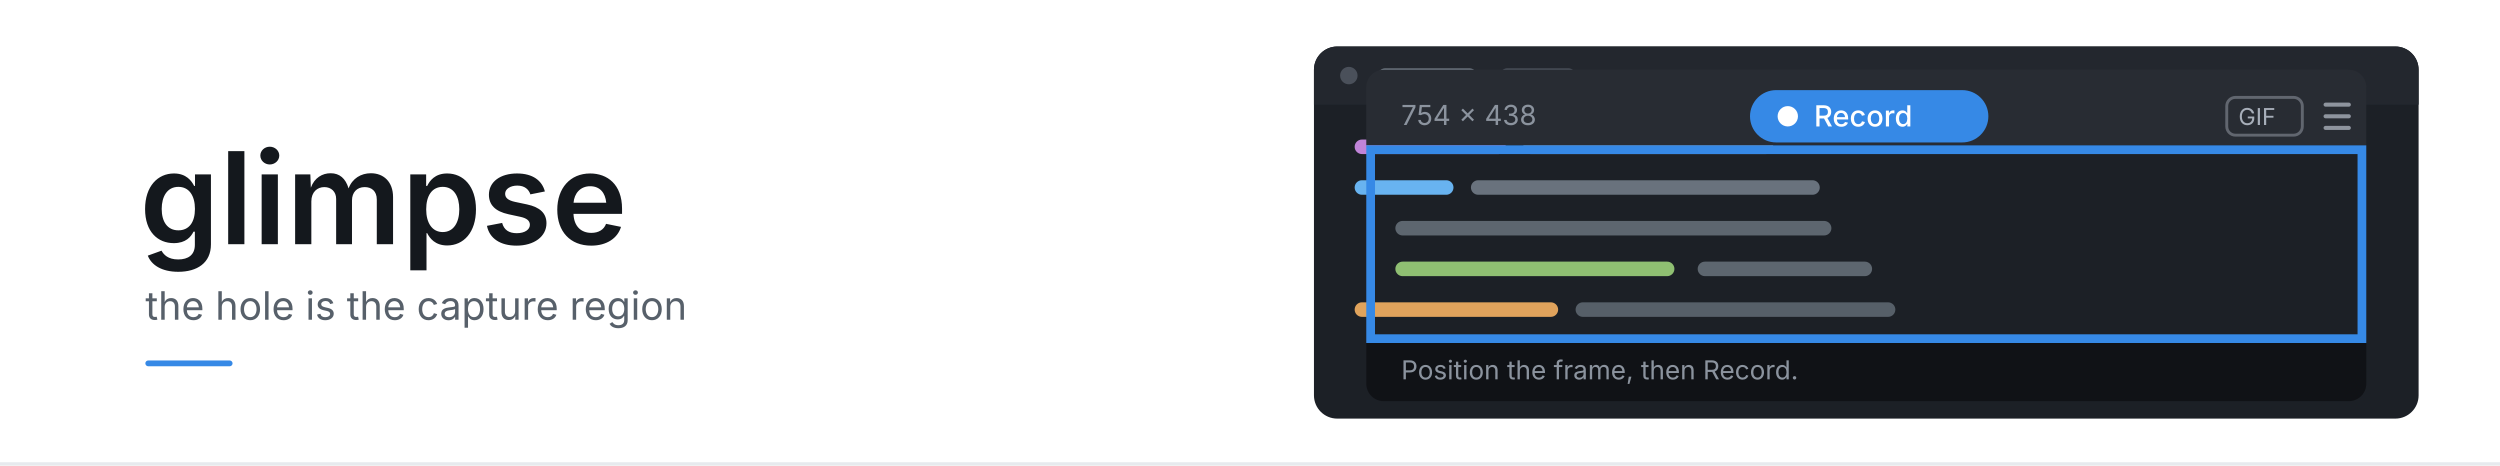
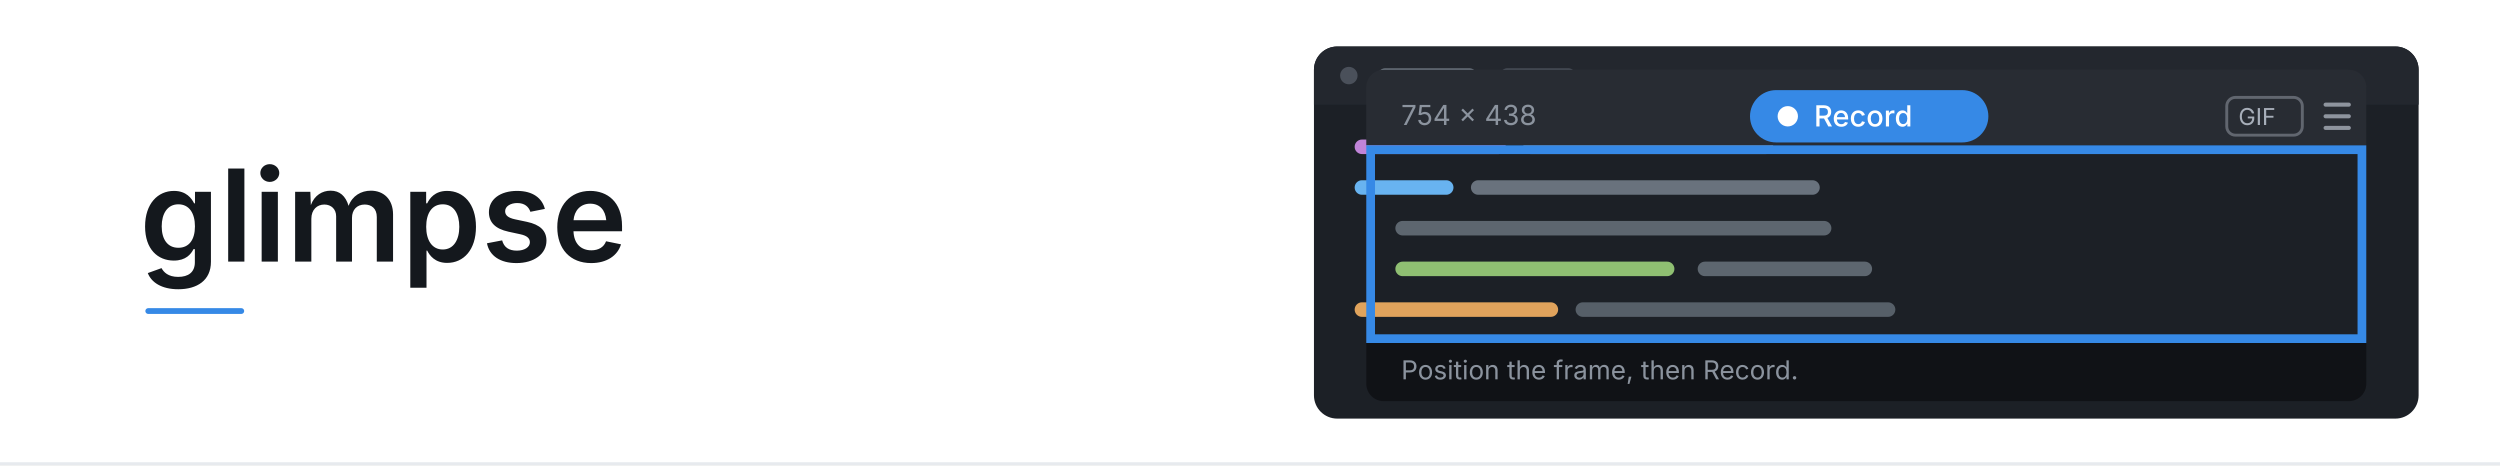
- <svg xmlns="http://www.w3.org/2000/svg" width="860" height="160" viewBox="0 0 860 160" role="img" aria-label="glimpse — the hole is the capture region">
+ <svg xmlns="http://www.w3.org/2000/svg" width="860" height="160" viewBox="0 0 860 160" role="img" aria-label="glimpse">
  <rect width="860" height="160" fill="#ffffff" />
-   <text x="48" y="84" font-family="Inter, ui-sans-serif, -apple-system, Segoe UI, Roboto, Helvetica, Arial, sans-serif" font-size="44" font-weight="600" fill="#14181d">glimpse</text>
-   <text x="50" y="110" font-family="Inter, ui-sans-serif, -apple-system, Segoe UI, Roboto, Helvetica, Arial, sans-serif" font-size="13.5" fill="#57606a">the hole is the capture region</text>
-   <rect x="50" y="124" width="30" height="2" rx="1" fill="#3689e6" />
+   <text x="48" y="90" font-family="Inter, ui-sans-serif, -apple-system, Segoe UI, Roboto, Helvetica, Arial, sans-serif" font-size="44" font-weight="600" fill="#14181d">glimpse</text>
+   <rect x="50" y="106" width="34" height="2" rx="1" fill="#3689e6" />
  <rect x="452" y="16" width="380" height="128" rx="8" fill="#1c2026" />
  <path d="M452 24 a8 8 0 0 1 8 -8 h364 a8 8 0 0 1 8 8 v12 h-380 Z" fill="#23272e" />
  <circle cx="464" cy="26" r="3" fill="#4a505a" />
  <rect x="474" y="23.5" width="34" height="5" rx="2.5" fill="#6d7681" />
  <rect x="516" y="23.5" width="26" height="5" rx="2.5" fill="#4a505a" />
  <g>
    <rect x="466" y="48" width="52" height="5" rx="2.5" fill="#c084d8" />
    <rect x="524" y="48" width="86" height="5" rx="2.5" fill="#7f8894" />
    <rect x="466" y="62" width="34" height="5" rx="2.5" fill="#68b3f0" />
    <rect x="506" y="62" width="120" height="5" rx="2.5" fill="#69727d" />
    <rect x="480" y="76" width="150" height="5" rx="2.5" fill="#5d666f" />
    <rect x="480" y="90" width="96" height="5" rx="2.5" fill="#8fbf72" />
    <rect x="584" y="90" width="60" height="5" rx="2.5" fill="#5d666f" />
    <rect x="466" y="104" width="70" height="5" rx="2.5" fill="#e0a35c" />
    <rect x="542" y="104" width="110" height="5" rx="2.5" fill="#565f68" />
    <rect x="480" y="118" width="132" height="5" rx="2.5" fill="#4f575f" />
  </g>
  <path d="M470 30 a6 6 0 0 1 6 -6 h332 a6 6 0 0 1 6 6 v20 h-344 Z" fill="#282c33" />
  <text x="482" y="43" font-family="Inter, ui-sans-serif, -apple-system, Segoe UI, Roboto, Helvetica, Arial, sans-serif" font-size="9.5" fill="#8b939e">754 × 438</text>
  <rect x="602" y="31" width="82" height="18" rx="9" fill="#3689e6" />
  <circle cx="615" cy="40" r="3.5" fill="#ffffff" />
  <text x="624" y="43.5" font-family="Inter, ui-sans-serif, -apple-system, Segoe UI, Roboto, Helvetica, Arial, sans-serif" font-size="10" font-weight="500" fill="#ffffff">Record</text>
  <rect x="766" y="33.5" width="26" height="13" rx="3" fill="none" stroke="#a7aeb9" stroke-opacity="0.45" />
  <text x="770" y="43" font-family="Inter, ui-sans-serif, -apple-system, Segoe UI, Roboto, Helvetica, Arial, sans-serif" font-size="8" fill="#a7aeb9">GIF</text>
  <g stroke="#a7aeb9" stroke-width="1.4" stroke-linecap="round" opacity="0.8">
    <line x1="800" y1="36" x2="808" y2="36" />
    <line x1="800" y1="40" x2="808" y2="40" />
    <line x1="800" y1="44" x2="808" y2="44" />
  </g>
  <rect x="471.5" y="51.5" width="341" height="65" fill="none" stroke="#3689e6" stroke-width="3" />
  <path d="M470 118 h344 v14 a6 6 0 0 1 -6 6 h-332 a6 6 0 0 1 -6 -6 Z" fill="#101216" />
  <text x="482" y="130.5" font-family="Inter, ui-sans-serif, -apple-system, Segoe UI, Roboto, Helvetica, Arial, sans-serif" font-size="9" fill="#8b939e">Position the frame, then Record.</text>
  <line x1="0" y1="159.5" x2="860" y2="159.5" stroke="#d0d7de" stroke-width="1" stroke-opacity="0.5" />
</svg>
